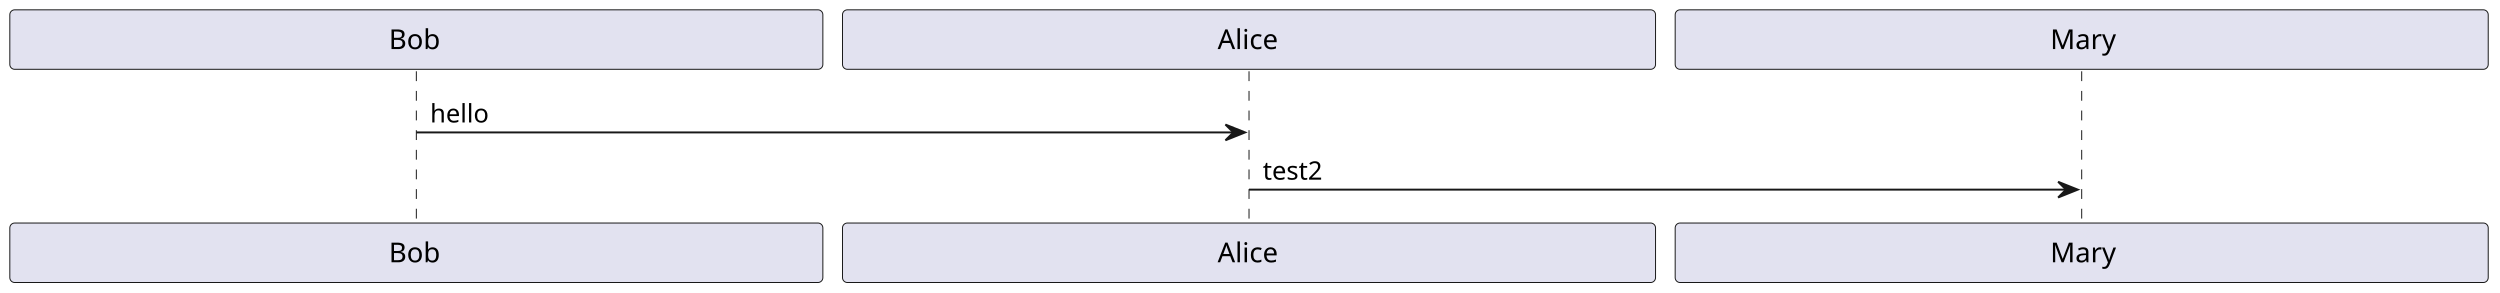
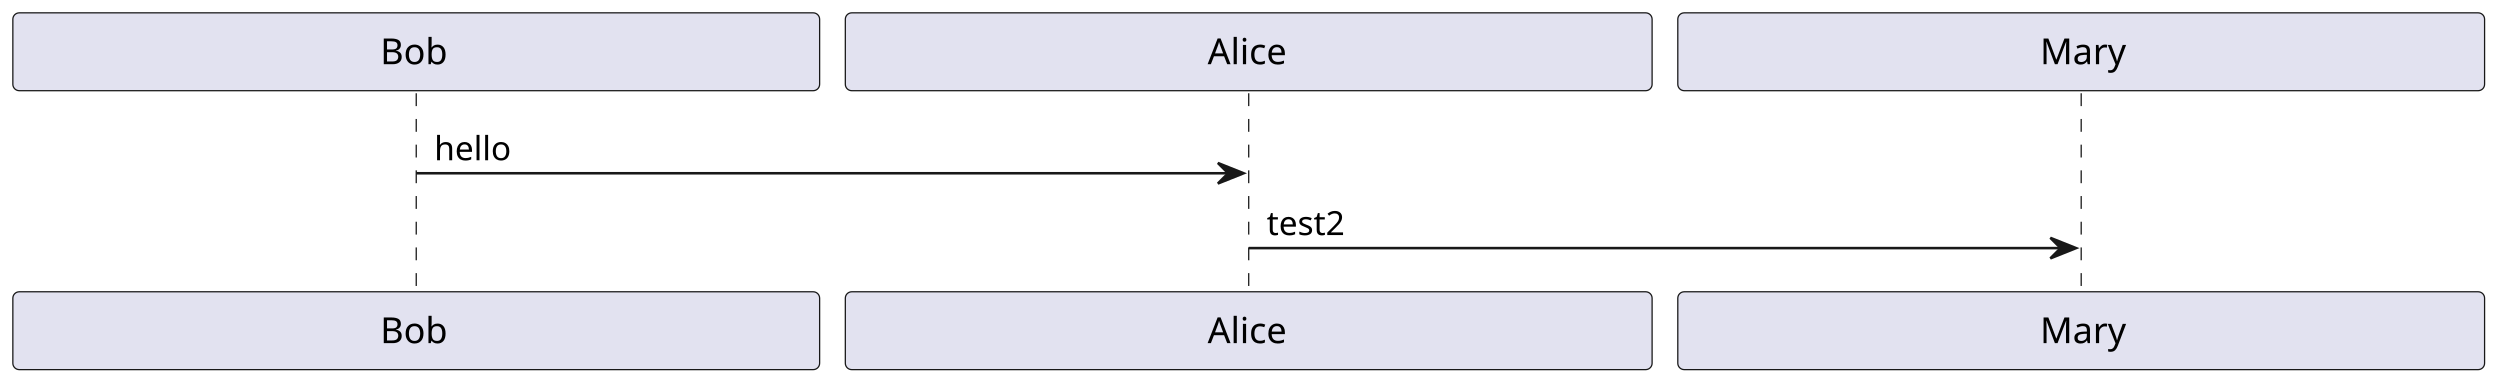
- <svg xmlns="http://www.w3.org/2000/svg" contentStyleType="text/css" height="149px" preserveAspectRatio="none" style="width:1273px;height:149px;background:#FFFFFF;" version="1.1" viewBox="0 0 1273 149" width="1273px" zoomAndPan="magnify">
+ <svg xmlns="http://www.w3.org/2000/svg" contentStyleType="text/css" height="149px" preserveAspectRatio="none" style="width:973px;height:149px;background:#FFFFFF;" version="1.1" viewBox="0 0 973 149" width="973px" zoomAndPan="magnify">
  <defs />
  <g>
-     <line style="stroke:#181818;stroke-width:0.5;stroke-dasharray:5.0,5.0;" x1="212" x2="212" y1="36.297" y2="114.562" />
-     <line style="stroke:#181818;stroke-width:0.5;stroke-dasharray:5.0,5.0;" x1="636" x2="636" y1="36.297" y2="114.562" />
-     <line style="stroke:#181818;stroke-width:0.5;stroke-dasharray:5.0,5.0;" x1="1060" x2="1060" y1="36.297" y2="114.562" />
-     <rect fill="#E2E2F0" height="30.297" rx="2.5" ry="2.5" style="stroke:#181818;stroke-width:0.5;" width="414" x="5" y="5" />
-     <text fill="#000000" font-family="sans-serif" font-size="14" lengthAdjust="spacing" textLength="28" x="198" y="24.995">Bob</text>
-     <rect fill="#E2E2F0" height="30.297" rx="2.5" ry="2.5" style="stroke:#181818;stroke-width:0.5;" width="414" x="5" y="113.562" />
-     <text fill="#000000" font-family="sans-serif" font-size="14" lengthAdjust="spacing" textLength="28" x="198" y="133.558">Bob</text>
-     <rect fill="#E2E2F0" height="30.297" rx="2.5" ry="2.5" style="stroke:#181818;stroke-width:0.5;" width="414" x="429" y="5" />
-     <text fill="#000000" font-family="sans-serif" font-size="14" lengthAdjust="spacing" textLength="32" x="620" y="24.995">Alice</text>
-     <rect fill="#E2E2F0" height="30.297" rx="2.5" ry="2.5" style="stroke:#181818;stroke-width:0.5;" width="414" x="429" y="113.562" />
-     <text fill="#000000" font-family="sans-serif" font-size="14" lengthAdjust="spacing" textLength="32" x="620" y="133.558">Alice</text>
-     <rect fill="#E2E2F0" height="30.297" rx="2.5" ry="2.5" style="stroke:#181818;stroke-width:0.5;" width="414" x="853" y="5" />
-     <text fill="#000000" font-family="sans-serif" font-size="14" lengthAdjust="spacing" textLength="32" x="1044" y="24.995">Mary</text>
-     <rect fill="#E2E2F0" height="30.297" rx="2.5" ry="2.5" style="stroke:#181818;stroke-width:0.5;" width="414" x="853" y="113.562" />
-     <text fill="#000000" font-family="sans-serif" font-size="14" lengthAdjust="spacing" textLength="32" x="1044" y="133.558">Mary</text>
-     <polygon fill="#181818" points="624,63.43,634,67.43,624,71.43,628,67.43" style="stroke:#181818;stroke-width:1.0;" />
-     <line style="stroke:#181818;stroke-width:1.0;" x1="212" x2="630" y1="67.43" y2="67.43" />
-     <text fill="#000000" font-family="sans-serif" font-size="13" lengthAdjust="spacing" textLength="30" x="219" y="62.364">hello</text>
-     <polygon fill="#181818" points="1048,92.562,1058,96.562,1048,100.562,1052,96.562" style="stroke:#181818;stroke-width:1.0;" />
-     <line style="stroke:#181818;stroke-width:1.0;" x1="636" x2="1054" y1="96.562" y2="96.562" />
-     <text fill="#000000" font-family="sans-serif" font-size="13" lengthAdjust="spacing" textLength="33" x="643" y="91.497">test2</text>
+     <line style="stroke:#181818;stroke-width:0.5;stroke-dasharray:5.0,5.0;" x1="162" x2="162" y1="36.297" y2="114.562" />
+     <line style="stroke:#181818;stroke-width:0.5;stroke-dasharray:5.0,5.0;" x1="486" x2="486" y1="36.297" y2="114.562" />
+     <line style="stroke:#181818;stroke-width:0.5;stroke-dasharray:5.0,5.0;" x1="810" x2="810" y1="36.297" y2="114.562" />
+     <rect fill="#E2E2F0" height="30.297" rx="2.5" ry="2.5" style="stroke:#181818;stroke-width:0.5;" width="314" x="5" y="5" />
+     <text fill="#000000" font-family="sans-serif" font-size="14" lengthAdjust="spacing" textLength="28" x="148" y="24.995">Bob</text>
+     <rect fill="#E2E2F0" height="30.297" rx="2.5" ry="2.5" style="stroke:#181818;stroke-width:0.5;" width="314" x="5" y="113.562" />
+     <text fill="#000000" font-family="sans-serif" font-size="14" lengthAdjust="spacing" textLength="28" x="148" y="133.558">Bob</text>
+     <rect fill="#E2E2F0" height="30.297" rx="2.5" ry="2.5" style="stroke:#181818;stroke-width:0.5;" width="314" x="329" y="5" />
+     <text fill="#000000" font-family="sans-serif" font-size="14" lengthAdjust="spacing" textLength="32" x="470" y="24.995">Alice</text>
+     <rect fill="#E2E2F0" height="30.297" rx="2.5" ry="2.5" style="stroke:#181818;stroke-width:0.5;" width="314" x="329" y="113.562" />
+     <text fill="#000000" font-family="sans-serif" font-size="14" lengthAdjust="spacing" textLength="32" x="470" y="133.558">Alice</text>
+     <rect fill="#E2E2F0" height="30.297" rx="2.5" ry="2.5" style="stroke:#181818;stroke-width:0.5;" width="314" x="653" y="5" />
+     <text fill="#000000" font-family="sans-serif" font-size="14" lengthAdjust="spacing" textLength="32" x="794" y="24.995">Mary</text>
+     <rect fill="#E2E2F0" height="30.297" rx="2.5" ry="2.5" style="stroke:#181818;stroke-width:0.5;" width="314" x="653" y="113.562" />
+     <text fill="#000000" font-family="sans-serif" font-size="14" lengthAdjust="spacing" textLength="32" x="794" y="133.558">Mary</text>
+     <polygon fill="#181818" points="474,63.43,484,67.43,474,71.43,478,67.43" style="stroke:#181818;stroke-width:1.0;" />
+     <line style="stroke:#181818;stroke-width:1.0;" x1="162" x2="480" y1="67.43" y2="67.43" />
+     <text fill="#000000" font-family="sans-serif" font-size="13" lengthAdjust="spacing" textLength="30" x="169" y="62.364">hello</text>
+     <polygon fill="#181818" points="798,92.562,808,96.562,798,100.562,802,96.562" style="stroke:#181818;stroke-width:1.0;" />
+     <line style="stroke:#181818;stroke-width:1.0;" x1="486" x2="804" y1="96.562" y2="96.562" />
+     <text fill="#000000" font-family="sans-serif" font-size="13" lengthAdjust="spacing" textLength="33" x="493" y="91.497">test2</text>
  </g>
</svg>
